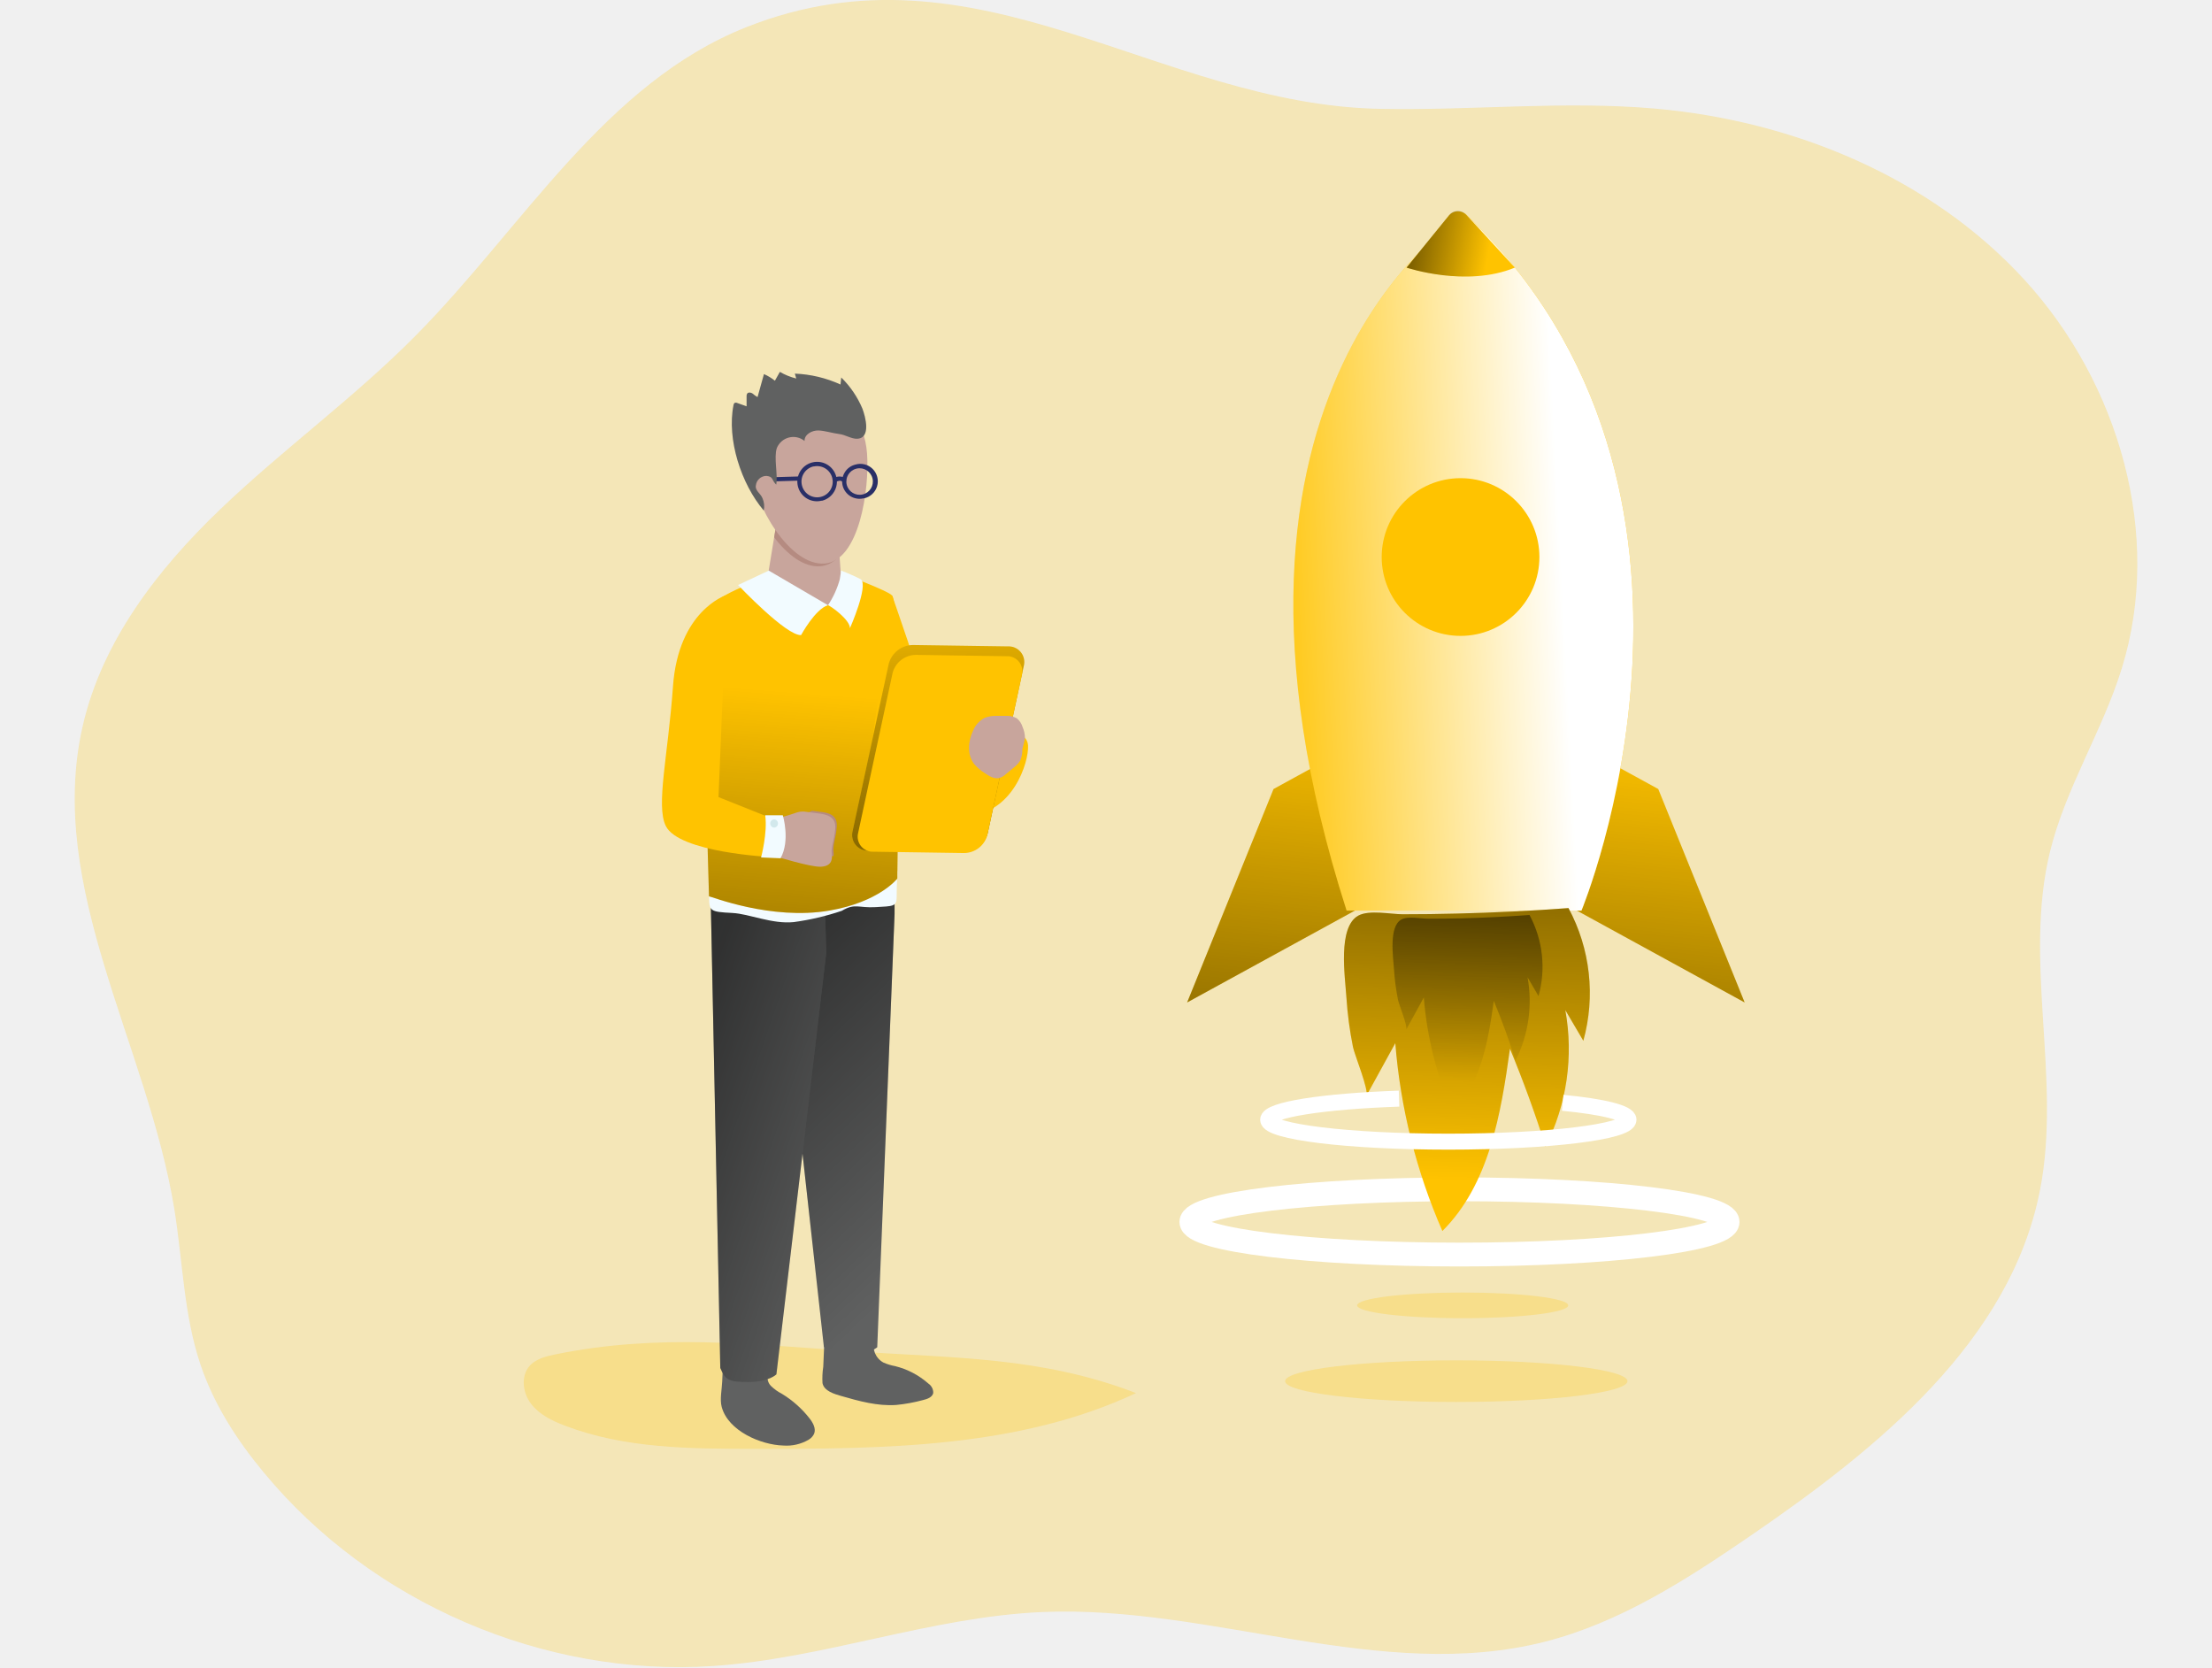
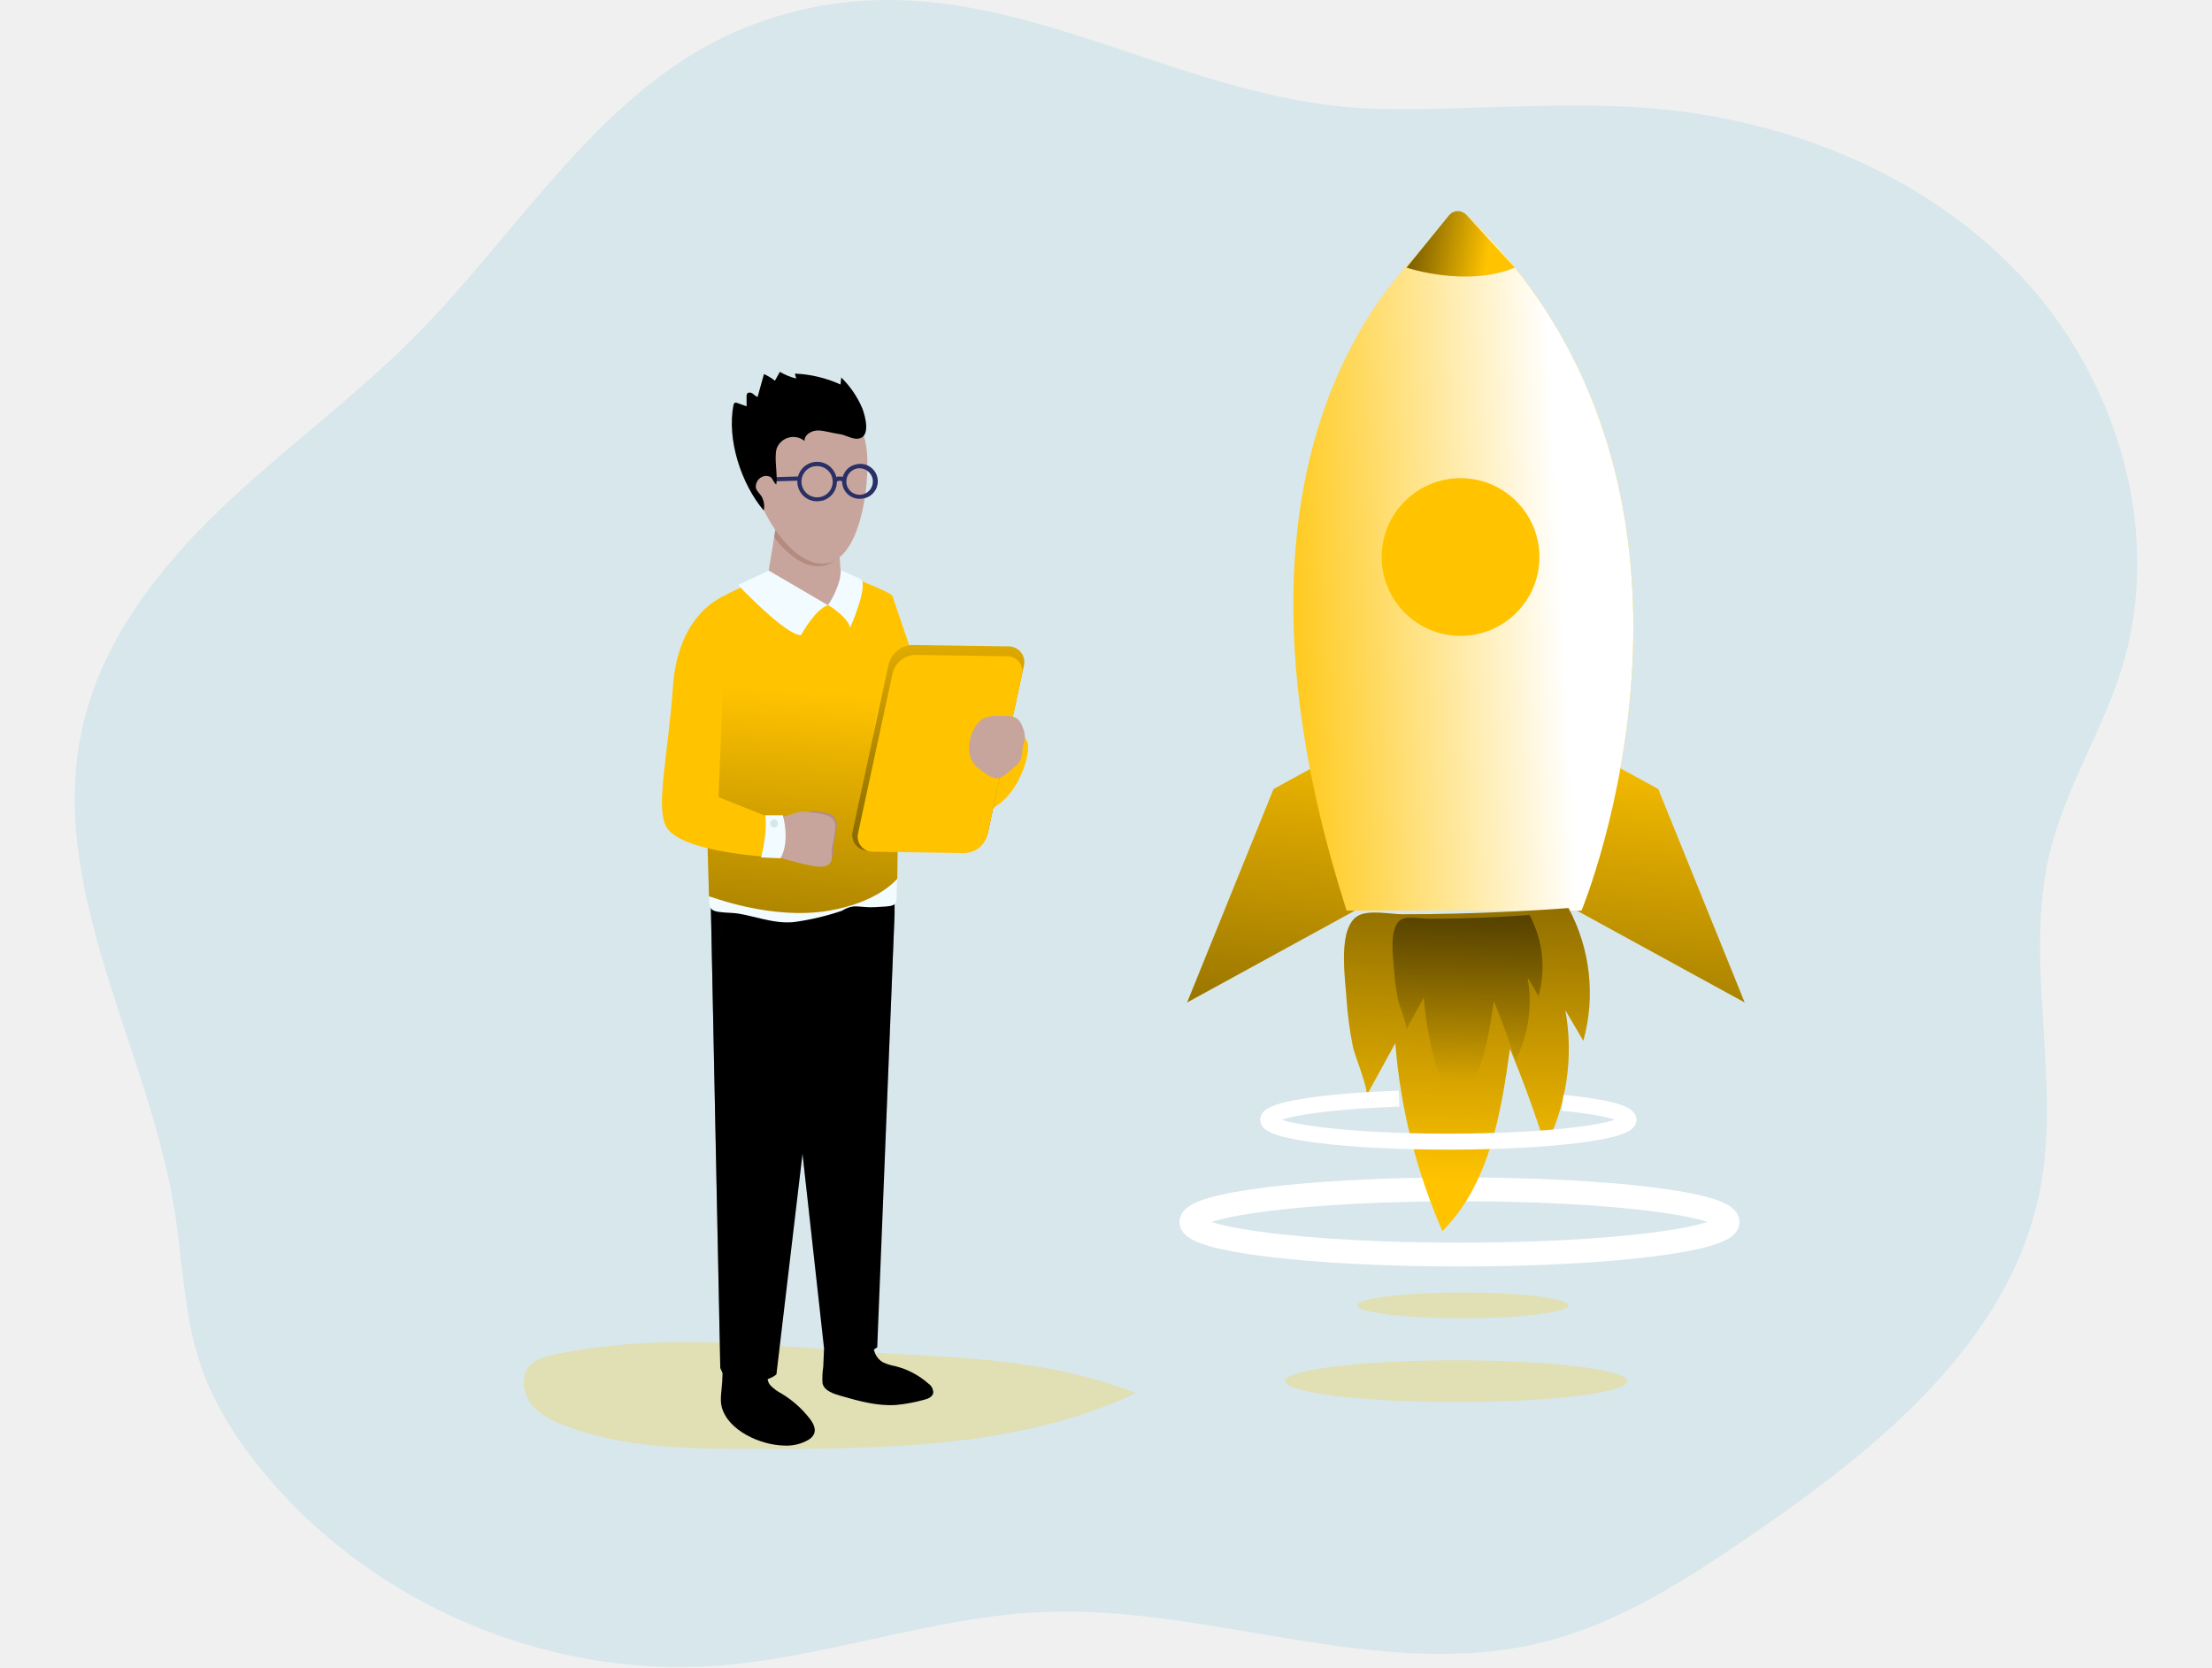
<svg xmlns="http://www.w3.org/2000/svg" xmlns:xlink="http://www.w3.org/1999/xlink" id="Layer_1" data-name="Layer 1" viewBox="0 0 538.05 434.89" width="406" height="306" class="illustration styles_illustrationTablet__1DWOa">
  <defs>
    <linearGradient id="linear-gradient" x1="320.77" y1="182.33" x2="298.92" y2="397.3" gradientUnits="userSpaceOnUse">
      <stop offset="0" stop-color="#010101" stop-opacity="0" />
      <stop offset="0.95" stop-color="#010101" />
    </linearGradient>
    <linearGradient id="linear-gradient-2" x1="417.47" y1="192.15" x2="395.63" y2="407.12" xlink:href="#linear-gradient" />
    <linearGradient id="linear-gradient-3" x1="244.82" y1="339.43" x2="119.45" y2="208.68" xlink:href="#linear-gradient" />
    <linearGradient id="linear-gradient-4" x1="227.2" y1="327.83" x2="99.67" y2="284.24" xlink:href="#linear-gradient" />
    <linearGradient id="linear-gradient-5" x1="204.09" y1="200.01" x2="189.03" y2="393.71" xlink:href="#linear-gradient" />
    <linearGradient id="linear-gradient-6" x1="236.57" y1="168.89" x2="242.31" y2="329.24" xlink:href="#linear-gradient" />
    <linearGradient id="linear-gradient-7" x1="320.61" y1="169.62" x2="404.94" y2="165.25" gradientUnits="userSpaceOnUse">
      <stop offset="0" stop-color="#fff" stop-opacity="0" />
      <stop offset="0.95" stop-color="#fff" />
    </linearGradient>
    <linearGradient id="linear-gradient-8" x1="374.52" y1="327.37" x2="379.77" y2="151.73" xlink:href="#linear-gradient" />
    <linearGradient id="linear-gradient-9" x1="375.31" y1="301.44" x2="378.5" y2="194.31" xlink:href="#linear-gradient" />
    <linearGradient id="linear-gradient-10" x1="381.9" y1="84.53" x2="341.71" y2="77.54" xlink:href="#linear-gradient" />
  </defs>
-   <path d="M188.15,26.44C151.29,41.05,129.9,78.59,102,106.79,86,123,67.45,136.38,51,152.12S20,186.72,15,208.92C5.49,251,32,292.1,38.94,334.68c2.21,13.6,2.44,27.63,6.85,40.67,3.49,10.32,9.49,19.65,16.43,28,28.11,34.06,73.1,53.47,117.17,50.55,29.07-1.93,57-12.88,86.15-14.09,43.93-1.83,88.27,18.57,130.88,7.76,19.65-5,37.05-16.25,53.77-27.71,33.18-22.75,67.72-50.65,75.43-90.14,5.66-29-4.42-59.57,2.61-88.26,4.08-16.65,13.67-31.44,18.73-47.82,10.75-34.73-.73-74.24-25.22-101.11s-60.43-41.71-96.65-44.86c-23.75-2.07-47.65.54-71.49.08C295.42,46.69,248.52,2.51,188.15,26.44Z" transform="translate(-12.95 -19.35)" fill="#ffc300" opacity="0.24" style="isolation: isolate;" />
+   <path d="M188.15,26.44C151.29,41.05,129.9,78.59,102,106.79,86,123,67.45,136.38,51,152.12S20,186.72,15,208.92C5.49,251,32,292.1,38.94,334.68c2.21,13.6,2.44,27.63,6.85,40.67,3.49,10.32,9.49,19.65,16.43,28,28.11,34.06,73.1,53.47,117.17,50.55,29.07-1.93,57-12.88,86.15-14.09,43.93-1.83,88.27,18.57,130.88,7.76,19.65-5,37.05-16.25,53.77-27.71,33.18-22.75,67.72-50.65,75.43-90.14,5.66-29-4.42-59.57,2.61-88.26,4.08-16.65,13.67-31.44,18.73-47.82,10.75-34.73-.73-74.24-25.22-101.11s-60.43-41.71-96.65-44.86c-23.75-2.07-47.65.54-71.49.08C295.42,46.69,248.52,2.51,188.15,26.44Z" transform="translate(-12.95 -19.35)" fill="#0096c7" opacity="0.1" style="isolation: isolate;" />
  <path d="M138.42,372.6c-2.48.5-5.12,1.15-6.79,3-2.35,2.68-1.82,7,.33,9.85s5.5,4.47,8.82,5.74c15.64,6,32.82,6.05,49.56,6.07,33.79,0,68.86-.2,99.46-14.55-24.73-9.55-47.76-9.08-73.5-10.9C189.52,370,165.21,367.12,138.42,372.6Z" transform="translate(-12.95 -19.35)" fill="#ffc300" opacity="0.24" style="isolation: isolate;" />
  <polygon points="328.63 197.09 312.73 205.8 290.19 261.47 337.91 235.34 328.63 197.09" fill="#ffc300" />
  <polygon points="397.18 197.09 413.08 205.8 435.62 261.47 387.9 235.34 397.18 197.09" fill="#ffc300" />
  <polygon points="328.63 197.09 312.73 205.8 290.19 261.47 337.91 235.34 328.63 197.09" fill="url(#linear-gradient)" />
  <polygon points="397.18 197.09 413.08 205.8 435.62 261.47 387.9 235.34 397.18 197.09" fill="url(#linear-gradient-2)" />
-   <path d="M221.52,369a5,5,0,0,0,2.36,5.73,13.17,13.17,0,0,0,3.05.94,20.53,20.53,0,0,1,8.7,4.55,2.85,2.85,0,0,1,1.28,2.46c-.23,1.11-1.53,1.58-2.63,1.84a42.55,42.55,0,0,1-7.06,1.29c-4.85.33-9.65-1-14.33-2.35-1.78-.51-4.46-1.28-4.87-3.35a20.44,20.44,0,0,1,.2-4.27l.31-7.2" transform="translate(-12.95 -19.35)" fill="#606161" />
-   <path d="M193.89,377.59a3.05,3.05,0,0,0,.68,3.25,11.69,11.69,0,0,0,2.85,2.05,26.81,26.81,0,0,1,7.2,6.39c.92,1.17,1.78,2.7,1.2,4.07a3.56,3.56,0,0,1-1.41,1.52,11.44,11.44,0,0,1-6.6,1.52c-5.81-.15-14.4-3.78-16.08-10.07-.53-1.95.05-4.62.13-6.63l.21-4.85" transform="translate(-12.95 -19.35)" fill="#606161" />
-   <path d="M226.82,257.77l-4.52,113a10.69,10.69,0,0,1-6,2.07c-4.17.24-4.92.54-7.92-2.19L195.28,252.14l31.54-.66Z" transform="translate(-12.95 -19.35)" fill="#606161" />
+   <path d="M221.52,369a5,5,0,0,0,2.36,5.73,13.17,13.17,0,0,0,3.05.94,20.53,20.53,0,0,1,8.7,4.55,2.85,2.85,0,0,1,1.28,2.46c-.23,1.11-1.53,1.58-2.63,1.84a42.55,42.55,0,0,1-7.06,1.29c-4.85.33-9.65-1-14.33-2.35-1.78-.51-4.46-1.28-4.87-3.35a20.44,20.44,0,0,1,.2-4.27l.31-7.2" transform="translate(-12.95 -19.35)" fill="#000" />
+   <path d="M193.89,377.59a3.05,3.05,0,0,0,.68,3.25,11.69,11.69,0,0,0,2.85,2.05,26.81,26.81,0,0,1,7.2,6.39c.92,1.17,1.78,2.7,1.2,4.07a3.56,3.56,0,0,1-1.41,1.52,11.44,11.44,0,0,1-6.6,1.52c-5.81-.15-14.4-3.78-16.08-10.07-.53-1.95.05-4.62.13-6.63l.21-4.85" transform="translate(-12.95 -19.35)" fill="#000" />
+   <path d="M226.82,257.77l-4.52,113a10.69,10.69,0,0,1-6,2.07c-4.17.24-4.92.54-7.92-2.19L195.28,252.14l31.54-.66Z" transform="translate(-12.95 -19.35)" fill="#000" />
  <path d="M226.82,257.77l-4.52,113a10.69,10.69,0,0,1-6,2.07c-4.17.24-4.92.54-7.92-2.19L195.28,252.14l31.54-.66Z" transform="translate(-12.95 -19.35)" fill="url(#linear-gradient-3)" />
-   <path d="M209,267.92l-13,109.9s-1.88,1.93-7,2c-5.81.07-6.34-.72-7.64-3.66L178.79,250.1l29.85,5.09Z" transform="translate(-12.95 -19.35)" fill="#606161" />
+   <path d="M209,267.92l-13,109.9s-1.88,1.93-7,2c-5.81.07-6.34-.72-7.64-3.66L178.79,250.1l29.85,5.09Z" transform="translate(-12.95 -19.35)" fill="#000" />
  <path d="M209,267.92l-13,109.9s-1.88,1.93-7,2c-5.81.07-6.34-.72-7.64-3.66L178.79,250.1l29.85,5.09Z" transform="translate(-12.95 -19.35)" fill="url(#linear-gradient-4)" />
  <path d="M213.05,256.92a67.38,67.38,0,0,1-12.53,2.94c-5.65.58-11.57-2.15-16-2.38-5.91-.3-6.07-.49-6.07-4.34,0-1.94,49.14-6.59,49.14-6.59s-.23,3.55-.22,6.83c0,2.46-1.05,2.32-5.52,2.58S216.52,254.86,213.05,256.92Z" transform="translate(-12.95 -19.35)" fill="#f2fbff" />
  <path d="M193.66,170.16s-8.24,2.14-14.12,6.42c-3.63,2.64-1.12,76.56-1.12,76.56.36-.06,16.15,6.34,31.42,3.71,13-2.24,17.69-8.34,17.69-8.34s1.17-70.93-1.36-73.84c-1.12-1.3-13.49-5.87-13.49-5.87S207.28,176.92,193.66,170.16Z" transform="translate(-12.95 -19.35)" fill="#ffc300" />
  <path d="M193.66,170.16s-8.24,2.14-14.12,6.42c-3.63,2.64-1.12,76.56-1.12,76.56.36-.06,16.15,6.34,31.42,3.71,13-2.24,17.69-8.34,17.69-8.34s1.17-70.93-1.36-73.84c-1.12-1.3-13.49-5.87-13.49-5.87S207.28,176.92,193.66,170.16Z" transform="translate(-12.95 -19.35)" fill="url(#linear-gradient-5)" />
  <path d="M196.36,153.74l-2.7,16.42s6,8.84,13.67,7.52,5.74-4.88,5.74-4.88l-1-13.87S205.18,160.14,196.36,153.74Z" transform="translate(-12.95 -19.35)" fill="#c8a59c" />
  <path d="M195.41,159.5l1-5.76c8.82,6.4,13.4,3.68,13.4,3.68l2.13,7.45a7.14,7.14,0,0,1-4.54,2.18C203.12,167.35,198.84,164,195.41,159.5Z" transform="translate(-12.95 -19.35)" fill="#b58b81" />
  <path d="M194,168.18l-8,3.76S198.6,185.26,202.44,185c0,0,3.63-6.74,7-7.8Z" transform="translate(-12.95 -19.35)" fill="#f2fbff" />
  <path d="M212.53,170.47a23.58,23.58,0,0,1-3.06,6.72c.75.29,5.64,3.7,5.72,6,0,0,4.86-11,2.85-12.73a52.4,52.4,0,0,0-5.17-2.29Z" transform="translate(-12.95 -19.35)" fill="#f2fbff" />
  <path d="M182.79,174.63s-12.37,4-13.77,23.75c-1.28,18-4.5,31.07-1.88,36.4,3.41,6.95,27.26,8.1,27.26,8.1a25.38,25.38,0,0,0-.43-10.4l-13.07-5.22S183,177.71,182.79,174.63Z" transform="translate(-12.95 -19.35)" fill="#ffc300" />
  <path d="M189.45,141.78c.65,9.11,10,25.21,19.1,24.56s11.75-19.5,11.1-28.61-5.76-14.28-14.88-13.63A16.54,16.54,0,0,0,189.45,141.78Z" transform="translate(-12.95 -19.35)" fill="#c8a59c" />
  <path d="M210.9,241.45c-.22-1.74.6-3.41.84-6.37s-1.68-3.73-4.49-4c-.77-.09-1.37-.18-1.88-.26-2.62.63-.53,3.81-.39,6s-.35,5.33.41,6c.32.29,2.73.16,5.52-.2A4.75,4.75,0,0,0,210.9,241.45Z" transform="translate(-12.95 -19.35)" fill="#b58b81" />
  <path d="M212.63,156.93s-.25-.23-2.16-.09a27.94,27.94,0,0,1-6.77-.48c-1.47-.37-2.17-.14-2,1.83s1.71,3.72,5.57,3.93c4.33.23,6.15-1.4,6.49-3.35C214,157.36,213.11,156.89,212.63,156.93Z" transform="translate(-12.95 -19.35)" fill="#c8a59c" />
  <path d="M196,232.79a39.42,39.42,0,0,0,4.79-1.34c2.06-.78,2.71-.32,5.73,0s5.09,1.09,4.83,4.12-1.13,4.73-.9,6.5-.32,3.29-3,3.35S196,242.78,196,242.78" transform="translate(-12.95 -19.35)" fill="#c8a59c" />
  <path d="M193.08,232h4.59s2,6.62-.6,11.21L192,243S193.72,236.56,193.08,232Z" transform="translate(-12.95 -19.35)" fill="#f2fbff" />
  <ellipse cx="182.45" cy="214.79" rx="1.01" ry="1.07" fill="#d2e8ec" />
  <path d="M213.29,146.08h0a4.53,4.53,0,0,1,.49-3.45,4.46,4.46,0,0,1,2.78-2.09,4.55,4.55,0,1,1,2.28,8.8l-.16,0A4.55,4.55,0,0,1,213.29,146.08Zm3.54-4.48a3.46,3.46,0,0,0-2.48,4.21h0a3.46,3.46,0,1,0,2.6-4.24Z" transform="translate(-12.95 -19.35)" fill="#292f67" />
  <path d="M204,149.41a5.14,5.14,0,0,1-2.38-3.16h0a5.16,5.16,0,1,1,6.3,3.71l-.19,0A5.09,5.09,0,0,1,204,149.41Zm1.6-8.39a4.06,4.06,0,0,0-2.92,5,4.07,4.07,0,1,0,3.07-5Z" transform="translate(-12.95 -19.35)" fill="#292f67" />
  <path d="M213.17,145l1.05-.31a1.47,1.47,0,0,0-.88-.93,3.28,3.28,0,0,0-2.74.47l.52,1c1.07-.58,1.59-.52,1.8-.43A.43.43,0,0,1,213.17,145Z" transform="translate(-12.95 -19.35)" fill="#292f67" />
  <polygon points="189.1 125.36 189.06 124.27 182.82 124.45 182.87 125.54 189.1 125.36" fill="#292f67" />
  <path d="M226.17,174.67s6.91,19.26,11.21,34.87,17,.27,17,.27,7-.27,7.26,4-4,18-16.14,18.3-25-15.61-25-15.61Z" transform="translate(-12.95 -19.35)" fill="#ffc300" />
  <path d="M244.76,241.59l-24.69-.36a4.09,4.09,0,0,1-4.2-5.07l9.43-43.65a6.59,6.59,0,0,1,6.35-4.92l24.69.36a4.08,4.08,0,0,1,4.2,5.07l-9.42,43.65A6.6,6.6,0,0,1,244.76,241.59Z" transform="translate(-12.95 -19.35)" fill="#ffc300" />
  <path d="M244.76,241.59l-24.69-.36a4.09,4.09,0,0,1-4.2-5.07l9.43-43.65a6.59,6.59,0,0,1,6.35-4.92l24.69.36a4.08,4.08,0,0,1,4.2,5.07l-9.42,43.65A6.6,6.6,0,0,1,244.76,241.59Z" transform="translate(-12.95 -19.35)" fill="url(#linear-gradient-6)" />
  <path d="M244.93,241.85l-23.62-.35a3.92,3.92,0,0,1-4-4.86l9-41.77a6.33,6.33,0,0,1,6.09-4.71l23.63.35a3.91,3.91,0,0,1,4,4.86l-9,41.77A6.33,6.33,0,0,1,244.93,241.85Z" transform="translate(-12.95 -19.35)" fill="#ffc300" />
  <path d="M260.84,211.82a7.43,7.43,0,0,0-.61-2.81,4.67,4.67,0,0,0-1.52-2.3,5,5,0,0,0-2.64-.64c-.93,0-1.87,0-2.8,0a7.88,7.88,0,0,0-3,.54,6.64,6.64,0,0,0-3,3.39c-1.28,2.73-1.55,6.2.28,8.59a11.93,11.93,0,0,0,2.82,2.42c1.15.79,2.5,1.62,3.85,1.25a4.75,4.75,0,0,0,1.72-1.06l2-1.66a6.57,6.57,0,0,0,1.7-1.87,7.62,7.62,0,0,0,.52-2.95A29.63,29.63,0,0,0,260.84,211.82Z" transform="translate(-12.95 -19.35)" fill="#c8a59c" />
-   <path d="M218.43,125.92a24.86,24.86,0,0,0-5.52-8.11l-.19,1.83a31.7,31.7,0,0,0-11.91-2.84l.36,1.28a16.5,16.5,0,0,1-4.27-1.73l-1.29,2.3a13.21,13.21,0,0,0-2.86-1.73l-1.67,6a6.18,6.18,0,0,1-1.3-.93c-.44-.3-1.15-.39-1.43.06a1.29,1.29,0,0,0-.13.7l0,2.58-2.46-.88a.79.79,0,0,0-.67,0,.78.78,0,0,0-.28.55c-1.79,8.94,2,20.57,7.89,27.52a5.28,5.28,0,0,0-.32-3.19c-.49-1.28-2-2-1.74-3.35a2.78,2.78,0,0,1,2.75-2.5c1.91.22,1.2.92,2.56,2.28.48-2.65-.67-7,.16-9.55a4.65,4.65,0,0,1,7.23-1.85c-.06-1.7,1.94-2.79,3.64-2.73s3.63.71,5.43.93c1.53.18,3.1,1.25,4.57,1.23C220.76,133.73,219.24,128.05,218.43,125.92Z" transform="translate(-12.95 -19.35)" fill="#606161" />
+   <path d="M218.43,125.92a24.86,24.86,0,0,0-5.52-8.11l-.19,1.83a31.7,31.7,0,0,0-11.91-2.84l.36,1.28a16.5,16.5,0,0,1-4.27-1.73l-1.29,2.3a13.21,13.21,0,0,0-2.86-1.73l-1.67,6a6.18,6.18,0,0,1-1.3-.93c-.44-.3-1.15-.39-1.43.06a1.29,1.29,0,0,0-.13.7l0,2.58-2.46-.88a.79.79,0,0,0-.67,0,.78.78,0,0,0-.28.55c-1.79,8.94,2,20.57,7.89,27.52a5.28,5.28,0,0,0-.32-3.19c-.49-1.28-2-2-1.74-3.35a2.78,2.78,0,0,1,2.75-2.5c1.91.22,1.2.92,2.56,2.28.48-2.65-.67-7,.16-9.55a4.65,4.65,0,0,1,7.23-1.85c-.06-1.7,1.94-2.79,3.64-2.73s3.63.71,5.43.93c1.53.18,3.1,1.25,4.57,1.23C220.76,133.73,219.24,128.05,218.43,125.92Z" transform="translate(-12.95 -19.35)" fill="#000" />
  <ellipse cx="362.07" cy="340.48" rx="27.53" ry="3.35" fill="#ffc300" opacity="0.24" style="isolation: isolate;" />
  <ellipse cx="360.4" cy="360.25" rx="44.65" ry="5.43" fill="#ffc300" opacity="0.24" style="isolation: isolate;" />
  <ellipse cx="361.23" cy="318.72" rx="69.94" ry="8.51" fill="none" stroke="#fff" stroke-miterlimit="10" stroke-width="6.21" style="isolation: isolate;" />
  <path d="M375.74,75.1s-75.15,44.13-31,181.76H406S451.48,147.34,375.74,75.1Z" transform="translate(-12.95 -19.35)" fill="#ffc300" />
  <path d="M375.74,75.1s-75.15,44.13-31,181.76H406S451.48,147.34,375.74,75.1Z" transform="translate(-12.95 -19.35)" fill="url(#linear-gradient-7)" />
  <circle cx="361.51" cy="145.29" r="20.57" fill="#ffc300" />
  <path d="M349.88,305.21l7.56-13.77a152.3,152.3,0,0,0,12.28,49c12.21-12.15,15.27-30.49,17.63-47.55q5.2,12.56,9.29,25.53a56.61,56.61,0,0,0,5.15-35.6l4.7,8a46.78,46.78,0,0,0-3.87-34.61q-14.56,1.08-29.18,1.43-7,.18-14.06.18c-3.09,0-8.78-1.21-11.6.36-5.42,3-3.44,15.93-3.1,21.24a97.42,97.42,0,0,0,1.73,13.07C346.82,294.52,350.65,303.81,349.88,305.21Z" transform="translate(-12.95 -19.35)" fill="#ffc300" />
  <path d="M349.88,305.21l7.56-13.77a152.3,152.3,0,0,0,12.28,49c12.21-12.15,15.27-30.49,17.63-47.55q5.2,12.56,9.29,25.53a56.61,56.61,0,0,0,5.15-35.6l4.7,8a46.78,46.78,0,0,0-3.87-34.61q-14.56,1.08-29.18,1.43-7,.18-14.06.18c-3.09,0-8.78-1.21-11.6.36-5.42,3-3.44,15.93-3.1,21.24a97.42,97.42,0,0,0,1.73,13.07C346.82,294.52,350.65,303.81,349.88,305.21Z" transform="translate(-12.95 -19.35)" fill="url(#linear-gradient-8)" />
  <path d="M360.28,287.92l4.6-8.4a93,93,0,0,0,7.5,29.88c7.44-7.41,9.31-18.6,10.75-29q3.18,7.67,5.67,15.58a34.56,34.56,0,0,0,3.14-21.72l2.86,4.9A28.51,28.51,0,0,0,392.44,258q-8.88.66-17.79.88-4.29.1-8.58.1c-1.88,0-5.35-.74-7.07.22-3.31,1.85-2.11,9.72-1.9,13a61,61,0,0,0,1.06,8C358.41,281.4,360.74,287.07,360.28,287.92Z" transform="translate(-12.95 -19.35)" fill="url(#linear-gradient-9)" />
  <path d="M360.38,89.15s15.58,5.25,28.25,0L376.05,75.47a3.09,3.09,0,0,0-4.67.14Z" transform="translate(-12.95 -19.35)" fill="#ffc300" />
  <path d="M360.38,89.15s15.58,5.25,28.25,0L375.9,75.31a2.9,2.9,0,0,0-4.38.13Z" transform="translate(-12.95 -19.35)" fill="url(#linear-gradient-10)" />
  <path d="M401.11,307c10.48,1,17.16,2.63,17.16,4.41,0,3.16-21,5.72-47,5.72s-47-2.56-47-5.72c0-2.61,14.44-4.82,34.15-5.5" transform="translate(-12.95 -19.35)" fill="none" stroke="#fff" stroke-miterlimit="10" stroke-width="4.17" style="isolation: isolate;" />
</svg>
